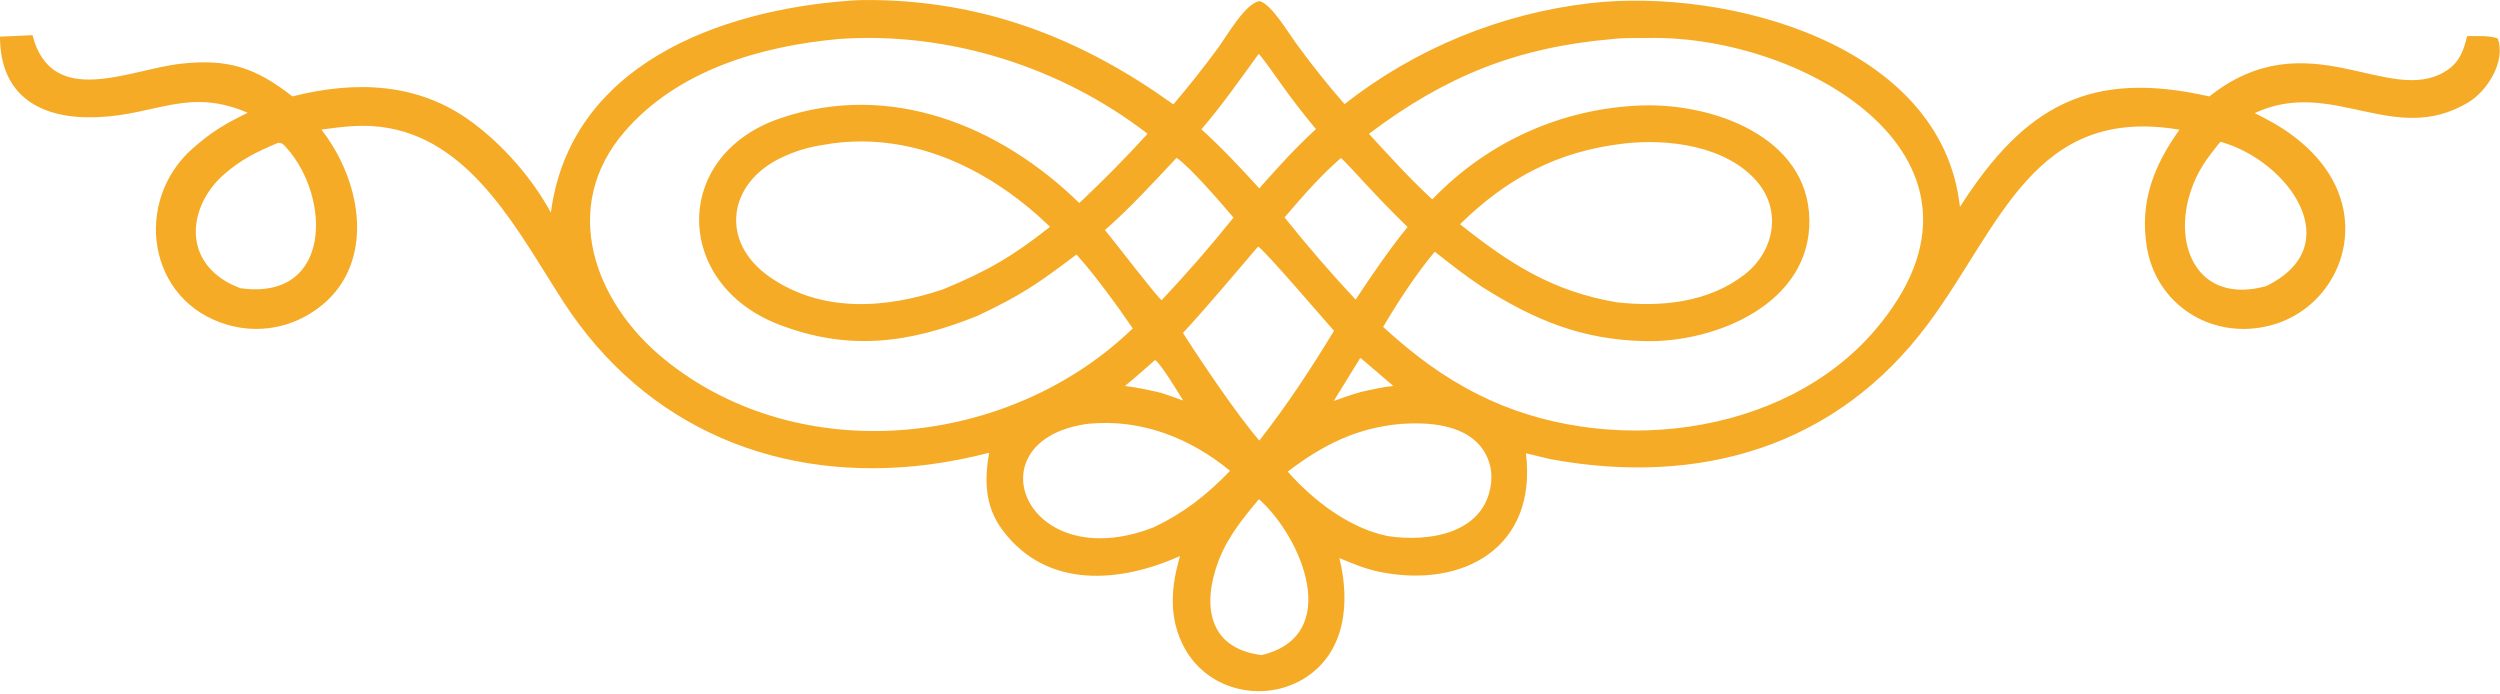
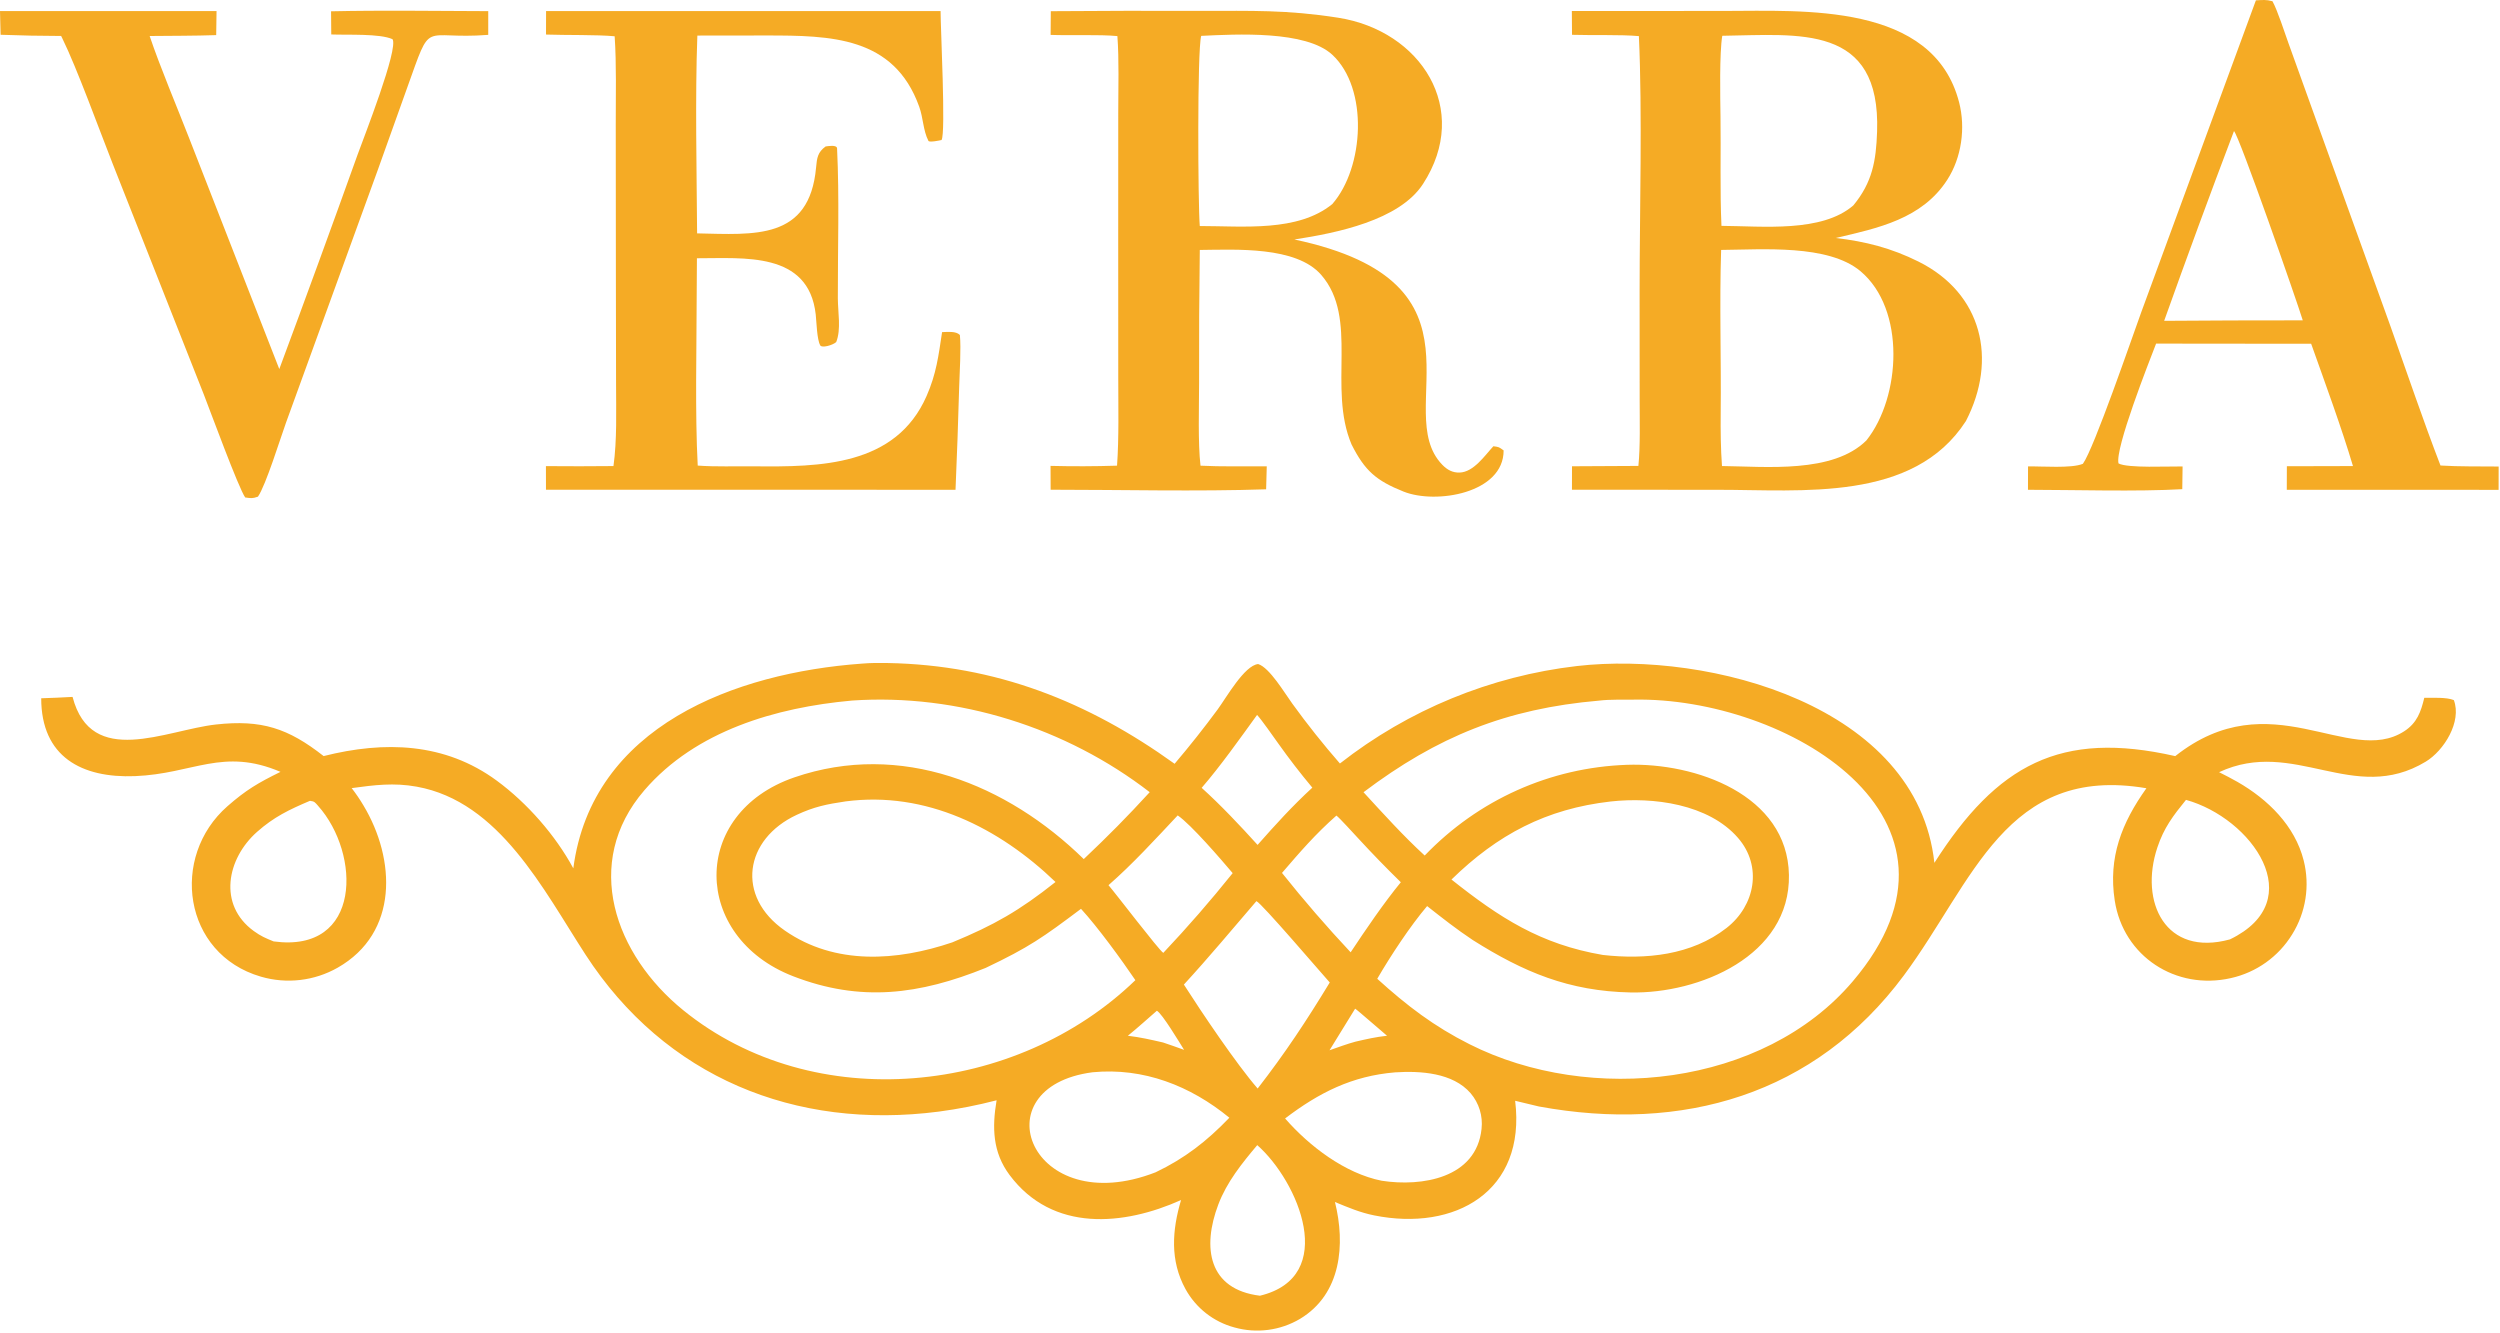
- <svg xmlns="http://www.w3.org/2000/svg" width="879" height="244" viewBox="0 0 879 244" fill="none">
-   <path d="M298.68 0.25C301.853 -0.025 304.911 -0.026 308.093 0.029C347.485 0.734 381.041 14.052 412.558 36.706C418.014 30.284 423.246 23.677 428.245 16.898C431.431 12.544 437.988 0.898 442.96 0.402C447.136 1.676 452.628 11.014 455.427 14.848C460.864 22.36 466.638 29.616 472.73 36.602C497.688 17.052 527.556 4.774 559.047 1.118C607.18 -4.386 682.897 15.479 689.112 72.766C711.896 37.081 734.949 24.387 776.788 33.914C811.506 6.434 839.967 37.864 860.107 24.883C864.807 21.852 866.197 17.817 867.437 12.697C870.577 12.729 875.477 12.415 878.197 13.524C881.167 21.367 874.617 31.913 867.957 35.935C841.687 51.806 820.096 27.026 792.745 39.761C794.998 40.876 797.227 42.051 799.426 43.288C810.459 49.608 820.372 59.245 823.547 71.927C825.857 81.099 824.337 90.809 819.331 98.831C814.347 106.938 806.277 112.68 796.982 114.732C777.089 119.232 757.899 106.882 754.764 86.475C752.345 70.757 757.305 58.228 766.294 45.608C715.16 36.914 703.336 79.593 678.012 113.729C645.645 157.343 597.34 171.04 545.147 161.445L536.514 159.37C540.579 192.434 514.544 207.009 485.19 201.089C480.041 200.049 475.785 198.221 470.924 196.225C474.751 211.62 473.287 229.67 458.219 238.75C451.024 243.02 442.39 244.14 434.339 241.88C426.748 239.85 420.315 234.809 416.525 227.919C410.801 217.499 411.662 206.439 414.906 195.501C394.204 204.789 368.192 207.429 352.481 186.378C346.294 178.094 346.089 169.068 347.762 159.191C340.843 160.992 333.822 162.37 326.736 163.313C274.413 170.091 227.084 150.809 198.133 106.178C182.739 82.445 166.809 50.471 136.673 45.033C128.298 43.522 121.292 44.44 113.009 45.56C114.573 47.581 116.01 49.694 117.31 51.892C129.049 71.442 130.195 98.267 107.884 110.941C99.402 115.754 89.331 116.93 79.969 114.193C51.591 105.94 46.785 70.543 67.819 52.13C74.572 46.215 78.952 43.656 87.097 39.645C66.146 30.7 55.352 40.355 34.161 41.2C14.734 41.972 0.017 34.178 0 12.863C3.734 12.777 7.665 12.539 11.414 12.361C18.221 38.446 45.362 24.424 63.625 22.402C80.167 20.578 89.857 23.732 102.8 33.897C124.933 28.325 146.913 28.942 165.825 42.847C176.888 50.984 187.17 62.699 193.686 74.761C200.49 22.93 252.667 3.587 298.68 0.25ZM442.641 175.51C437.063 182.141 431.572 188.932 428.47 197.112C422.514 212.81 424.841 228.019 443.615 230.329C472.332 223.419 457.637 188.742 442.641 175.51ZM432.489 165.542C418.317 153.902 401.213 147.215 382.708 148.99C341.235 154.397 360.123 203.119 405.641 185.404C416.289 180.322 424.278 174.084 432.489 165.542ZM520.312 156.633C513.84 149.138 502.035 148.433 492.802 149.027C477.163 150.325 465.156 156.388 452.775 165.805C461.562 175.883 474.567 185.821 487.946 188.479C502.556 190.732 522.4 187.571 524.286 169.594C524.806 164.91 523.368 160.221 520.312 156.633ZM442.336 86.701C433.727 96.731 424.85 107.385 415.933 117.071C422.515 127.358 435.079 146.028 442.788 154.912C452.805 141.999 460.46 130.408 469.032 116.313C465.732 112.645 444.181 87.395 442.336 86.701ZM403.496 47.041C373.126 23.578 333.706 11.039 295.08 13.691C295.039 13.697 294.998 13.703 294.957 13.709C267.475 16.206 238.271 24.663 219.603 46.282C196.695 72.82 208.876 106.269 233.711 126.414C281.4 165.099 355.04 157.33 398.276 115.467C393.246 108.04 384.565 96.124 378.486 89.499C364.572 99.951 359.589 103.485 343.772 111.01C319.672 120.739 298.323 123.574 273.704 114.04C236.822 99.755 236.047 54.733 274.179 41.642C312.825 28.372 351.566 44.09 379.488 71.394C388.564 62.791 395.067 56.227 403.496 47.041ZM579.761 13.354C575.438 13.432 571.195 13.219 567.044 13.714C533.306 16.628 508.207 26.774 481.321 47.054C488.503 54.867 495.777 62.938 503.59 70.102C523.11 49.767 549.281 38.059 577.183 37.08C602.092 36.211 635.658 47.961 636.173 77.174C636.693 106.668 603.426 120.452 578.53 119.943C556.04 119.484 539.545 112.509 521.127 100.888C515.09 96.877 510.16 92.972 504.472 88.501C498.294 95.787 491.203 106.563 486.317 114.964C497.192 124.834 507.019 132.294 519.902 138.784C563.829 160.913 626.823 154.226 659.41 115.896C710.078 56.3 634.813 12.348 579.761 13.354ZM468.946 140.982C471.959 139.941 475.37 138.655 478.419 137.847C482.625 136.879 485.589 136.188 489.881 135.698C488.117 134.266 478.945 126.201 478.271 125.846L468.946 140.982ZM406.106 126.592C402.715 129.531 398.998 132.912 395.54 135.704C400.209 136.274 403.734 137.094 408.336 138.148C410.843 139.023 413.542 139.903 416.009 140.834C414.355 138.195 408.1 127.725 406.106 126.592ZM369.208 79.733C348.677 59.98 322.002 46.557 292.795 50.398C285.9 51.413 281.349 52.344 275.06 55.266C255.944 64.138 252.722 84.944 270.683 97.416C288.991 110.129 311.556 108.524 331.638 101.709C346.874 95.421 356.06 90.166 369.208 79.733ZM617.644 63.691C606.905 51.316 586.698 48.719 571.299 50.428C547.817 53.097 530.11 62.453 513.339 78.838C530.869 92.757 545.736 102.413 568.428 106.289C583.992 108.046 600.726 106.417 613.475 96.462C623.884 88.325 626.59 74.002 617.644 63.691ZM413.684 55.492C405.731 63.965 397.209 73.285 388.491 80.891C391.186 84.001 406.837 104.557 408.437 105.536C417.244 96.204 425.671 86.517 433.696 76.507C429.436 71.486 418.597 58.859 413.684 55.492ZM471.457 55.553C463.797 62.313 458.261 68.742 451.648 76.433C459.59 86.394 467.924 96.032 476.637 105.328C482.135 97.031 488.632 87.478 494.902 79.825C489.581 74.626 484.395 69.287 479.355 63.807C477.88 62.233 472.756 56.565 471.457 55.553ZM780.701 49.84C775.968 55.675 772.667 59.992 770.279 67.168C763.642 87.056 773.262 107.084 796.713 100.618C826.077 86.444 804.618 56.471 780.701 49.84ZM97.811 50.19C90.188 53.428 84.705 56.062 78.586 61.474C67.564 71.222 64.262 88.029 77.347 97.564C79.948 99.456 81.674 100.179 84.586 101.36C116.849 105.751 116.344 69.403 100.773 52.002C99.614 50.703 99.519 50.392 97.811 50.19ZM442.574 18.919C436.592 27.191 429.098 37.76 422.405 45.462C429.279 51.641 436.518 59.337 442.758 66.233C449.444 58.688 455.231 52.266 462.688 45.389C458.114 39.91 454.373 35.041 450.216 29.212C448.709 27.105 444.172 20.602 442.574 18.919Z" fill="#F5AB25" />
+ <svg xmlns="http://www.w3.org/2000/svg" width="910" height="485" viewBox="0 0 910 485" fill="none">
+   <path d="M313.68 241.562C316.853 241.287 319.911 241.286 323.093 241.341C362.485 242.046 396.041 255.364 427.558 278.019C433.014 271.596 438.246 264.989 443.245 258.211C446.431 253.857 452.988 242.211 457.96 241.715C462.136 242.989 467.628 252.327 470.427 256.16C475.864 263.673 481.638 270.928 487.73 277.915C512.688 258.364 542.556 246.087 574.047 242.431C622.18 236.927 697.897 256.791 704.112 314.078C726.896 278.393 749.949 265.7 791.788 275.227C826.506 247.747 854.967 279.176 875.107 266.195C879.807 263.164 881.197 259.129 882.437 254.01C885.577 254.041 890.477 253.728 893.197 254.836C896.167 262.68 889.617 273.225 882.957 277.248C856.687 293.118 835.096 268.338 807.745 281.074C809.998 282.188 812.227 283.364 814.426 284.601C825.459 290.92 835.372 300.558 838.547 313.239C840.857 322.411 839.337 332.122 834.331 340.143C829.347 348.25 821.277 353.993 811.982 356.045C792.089 360.545 772.899 348.195 769.764 327.787C767.345 312.069 772.305 299.541 781.294 286.921C730.16 278.227 718.336 320.905 693.012 355.041C660.645 398.655 612.34 412.352 560.147 402.757L551.514 400.682C555.579 433.746 529.544 448.322 500.19 442.402C495.041 441.362 490.785 439.533 485.924 437.537C489.751 452.932 488.287 470.982 473.219 480.062C466.024 484.332 457.39 485.452 449.339 483.192C441.748 481.162 435.315 476.122 431.525 469.232C425.801 458.812 426.662 447.752 429.906 436.814C409.204 446.102 383.192 448.742 367.481 427.691C361.294 419.407 361.089 410.381 362.762 400.504C355.843 402.305 348.822 403.682 341.736 404.625C289.413 411.403 242.084 392.122 213.133 347.491C197.739 323.758 181.809 291.784 151.673 286.346C143.298 284.834 136.292 285.752 128.009 286.873C129.573 288.893 131.01 291.006 132.31 293.204C144.049 312.755 145.195 339.58 122.884 352.254C114.402 357.067 104.331 358.242 94.969 355.505C66.591 347.252 61.785 311.855 82.819 293.443C89.572 287.528 93.952 284.968 102.097 280.958C81.146 272.012 70.352 281.668 49.161 282.513C29.734 283.285 15.017 275.49 15 254.175C18.734 254.09 22.665 253.851 26.414 253.673C33.221 279.758 60.362 265.736 78.625 263.715C95.167 261.891 104.857 265.044 117.8 275.209C139.933 269.637 161.913 270.255 180.825 284.16C191.888 292.297 202.17 304.011 208.686 316.074C215.49 264.242 267.667 244.899 313.68 241.562ZM457.641 416.822C452.063 423.453 446.572 430.244 443.47 438.424C437.514 454.122 439.841 469.332 458.615 471.642C487.332 464.732 472.637 430.054 457.641 416.822ZM447.489 406.854C433.317 395.214 416.213 388.528 397.708 390.303C356.235 395.71 375.123 444.432 420.641 426.717C431.289 421.635 439.278 415.396 447.489 406.854ZM535.312 397.945C528.84 390.45 517.035 389.746 507.802 390.34C492.163 391.638 480.156 397.7 467.775 407.117C476.562 417.195 489.567 427.133 502.946 429.791C517.556 432.044 537.4 428.884 539.286 410.907C539.806 406.223 538.368 401.533 535.312 397.945ZM457.336 328.013C448.727 338.043 439.85 348.697 430.933 358.383C437.515 368.67 450.079 387.34 457.788 396.224C467.805 383.311 475.46 371.72 484.032 357.625C480.732 353.957 459.181 328.708 457.336 328.013ZM418.496 288.354C388.126 264.891 348.706 252.351 310.08 255.003C310.039 255.009 309.998 255.015 309.957 255.021C282.475 257.519 253.271 265.975 234.603 287.595C211.695 314.133 223.876 347.582 248.711 367.727C296.4 406.412 370.04 398.643 413.276 356.78C408.246 349.353 399.565 337.437 393.486 330.812C379.572 341.264 374.589 344.797 358.772 352.322C334.672 362.051 313.323 364.887 288.704 355.353C251.822 341.068 251.047 296.045 289.179 282.954C327.825 269.685 366.566 285.403 394.488 312.706C403.564 304.103 410.067 297.539 418.496 288.354ZM594.761 254.666C590.438 254.745 586.195 254.531 582.044 255.027C548.306 257.941 523.207 268.087 496.321 288.367C503.503 296.18 510.777 304.25 518.59 311.414C538.11 291.079 564.281 279.372 592.183 278.392C617.092 277.523 650.658 289.273 651.173 318.486C651.693 347.981 618.426 361.764 593.53 361.255C571.04 360.796 554.545 353.822 536.127 342.201C530.09 338.19 525.16 334.284 519.472 329.814C513.294 337.1 506.203 347.876 501.317 356.277C512.192 366.147 522.019 373.606 534.902 380.096C578.829 402.225 641.823 395.539 674.41 357.209C725.078 297.613 649.813 253.661 594.761 254.666ZM483.946 382.295C486.959 381.254 490.37 379.967 493.419 379.159C497.625 378.191 500.589 377.5 504.881 377.01C503.117 375.578 493.945 367.513 493.271 367.158L483.946 382.295ZM421.106 367.905C417.715 370.844 413.998 374.224 410.54 377.016C415.209 377.586 418.734 378.406 423.336 379.46C425.843 380.335 428.542 381.216 431.009 382.147C429.355 379.508 423.1 369.038 421.106 367.905ZM384.208 321.045C363.677 301.293 337.002 287.87 307.795 291.71C300.9 292.726 296.349 293.657 290.06 296.578C270.944 305.45 267.722 326.256 285.683 338.729C303.991 351.441 326.556 349.836 346.638 343.021C361.874 336.733 371.06 331.479 384.208 321.045ZM632.644 305.003C621.905 292.629 601.698 290.032 586.299 291.741C562.817 294.41 545.11 303.766 528.339 320.151C545.869 334.069 560.736 343.725 583.428 347.601C598.992 349.358 615.726 347.73 628.475 337.774C638.884 329.637 641.59 315.315 632.644 305.003ZM428.684 296.804C420.731 305.278 412.209 314.598 403.491 322.203C406.186 325.314 421.837 345.869 423.437 346.848C432.244 337.517 440.671 327.83 448.696 317.819C444.436 312.798 433.597 300.172 428.684 296.804ZM486.457 296.866C478.797 303.626 473.261 310.054 466.648 317.745C474.59 327.707 482.924 337.345 491.637 346.64C497.135 338.343 503.632 328.791 509.902 321.137C504.581 315.939 499.395 310.6 494.355 305.12C492.88 303.546 487.756 297.877 486.457 296.866ZM795.701 291.153C790.968 296.988 787.667 301.305 785.279 308.481C778.642 328.369 788.262 348.397 811.713 341.931C841.077 327.756 819.618 297.784 795.701 291.153ZM112.811 291.502C105.188 294.741 99.705 297.374 93.586 302.787C82.564 312.535 79.262 329.342 92.347 338.876C94.948 340.768 96.674 341.491 99.586 342.672C131.849 347.063 131.344 310.716 115.773 293.314C114.614 292.016 114.519 291.704 112.811 291.502ZM457.574 260.231C451.592 268.503 444.098 279.072 437.405 286.775C444.279 292.953 451.518 300.65 457.758 307.545C464.444 300.001 470.231 293.578 477.688 286.702C473.114 281.222 469.373 276.353 465.216 270.524C463.709 268.418 459.172 261.915 457.574 260.231Z" fill="#F5AB25" />
+   <path d="M627.508 3.985C656.176 3.99 703.739 0.762 713.126 37.292C715.501 46.536 714.038 57.335 708.809 65.441C699.619 79.696 683.637 83.033 668.195 86.627C679.069 87.894 688.437 90.301 698.277 95.193C721.587 106.778 727.166 130.891 715.588 153.271C696.514 182.82 656.034 178.265 624.997 178.283L572.191 178.259L572.21 169.723L596.372 169.595C597.1 162.614 596.837 152.915 596.837 145.665L596.818 105.841C596.818 77.338 597.847 41.01 596.555 13.146C589.991 12.55 579.392 12.906 572.216 12.669L572.148 4.009L627.508 3.985ZM677.202 98.702C665.458 88.862 641.425 90.852 626.491 90.975C625.848 110.691 626.54 130.682 626.332 150.429C626.271 156.613 626.344 163.477 626.803 169.637C642.803 169.814 667.148 172.423 679.37 160.317C691.94 144.538 693.74 112.559 677.202 98.702ZM683.258 47.969C684.641 8.527 654.791 12.646 626.907 13.025C625.848 19.384 626.166 35.37 626.264 42.582C626.442 55.309 626.025 69.617 626.613 82.212C641.706 82.31 663.076 84.716 674.593 74.791C681.574 66.366 682.89 58.486 683.258 47.969Z" fill="#F5AB25" />
+   <path d="M382.493 4.076C400.8 3.932 419.109 3.895 437.417 3.963C455.465 3.983 468.25 3.499 487.091 6.449C517.155 11.157 535.671 39.685 517.975 66.96C509.348 80.259 486.441 84.815 471.158 87.172C545.853 103.025 505.821 149.456 524.998 169.178C526.761 170.997 528.733 172.105 531.304 172.013C536.429 171.842 540.44 165.829 543.594 162.431C545.718 162.719 545.566 162.694 547.323 163.955C547.347 179.551 522.708 183.653 510.928 178.951C500.874 174.94 496.765 171.309 491.965 161.782C483.209 141.08 494.72 115.938 480.919 100.055C471.783 89.554 449.752 90.858 436.725 90.981C436.507 107.078 436.422 123.182 436.472 139.28C436.461 148.017 436.02 161.237 436.983 169.509C444.308 169.895 453.628 169.704 461.098 169.753L460.872 178.106C436.345 178.951 407.187 178.252 382.432 178.258L382.398 169.582C390.466 169.791 398.538 169.759 406.604 169.502C407.331 159.363 407.046 147.625 407.044 137.351L407.027 86.547L407.041 40.912C407.051 32.153 407.37 21.675 406.729 13.137C400.087 12.5 389.727 12.972 382.428 12.703L382.493 4.076ZM484.941 19.916C475.334 11.025 449.967 12.442 437.236 13.057C435.757 18.467 436.069 74.54 436.719 82.274C452.63 82.286 472.376 84.508 484.947 74.295C496.581 60.996 498.21 32.191 484.941 19.916Z" fill="#F5AB25" />
+   <path d="M198.771 4.031L342.373 4.038C342.345 9.809 344.321 48.617 342.723 50.969C342.072 51.121 338.291 51.922 337.945 51.276C335.979 47.413 336.095 43.014 334.578 38.795C325.378 13.214 302.323 12.931 278.997 12.917L253.837 12.947C253.003 35.315 253.601 62.392 253.745 84.949C274.567 85.378 294.646 87.503 297.055 60.959C297.375 57.438 297.64 55.419 300.519 53.314C301.378 53.191 304.627 52.611 304.693 54.014C305.555 72.048 304.93 90.448 304.973 108.56C304.986 113.66 306.232 119.894 304.378 124.516C303.076 125.68 299.175 126.751 298.585 125.735C297.34 123.598 297.223 117.15 296.926 114.487C294.357 91.421 270.673 94.048 253.679 94.005L253.598 106.931C253.578 126.366 252.958 150.405 253.971 169.472C260.633 169.962 267.766 169.668 274.455 169.741C298.432 169.986 326.054 169.735 337.275 144.153C340.836 136.034 341.612 129.55 342.917 120.892C344.926 120.843 347.985 120.457 349.398 121.933C349.876 126.819 349.295 135.703 349.139 140.871C348.79 153.344 348.348 165.81 347.811 178.277L198.734 178.265L198.719 169.668C206.913 169.741 215.107 169.735 223.3 169.649C224.628 160.189 224.254 149.431 224.245 139.763L224.178 98.438L224.133 45.376C224.123 35.14 224.425 23.248 223.735 13.204C217.263 12.591 205.923 12.842 198.748 12.577L198.771 4.031Z" fill="#F5AB25" />
+   <path d="M821.148 0.12C823.646 0.014 824.81 -0.2 827.178 0.452C828.978 3.682 831.648 11.945 832.998 15.716L843.158 43.931L870.208 118.962C876.168 135.684 881.978 152.932 888.338 169.446C894.738 169.862 902.938 169.753 909.508 169.814L909.488 178.301L832.388 178.276L832.418 169.71L856.478 169.648C852.378 155.798 846.138 138.862 841.258 125.122L826.285 125.116L784.82 125.073C782.156 131.962 769.787 163.33 771.14 168.687C774.416 170.487 789.62 169.709 794.464 169.789L794.347 178.061C777.999 178.998 754.823 178.3 738.18 178.282L738.205 169.771C743.25 169.679 754.07 170.567 758.178 168.822C762.22 163.238 776.155 122.594 779.394 113.709L821.148 0.12ZM813.17 47.709C804.469 70.644 795.994 93.674 787.753 116.782L812.685 116.641L838.208 116.604C836.048 109.55 815.043 49.376 813.17 47.709Z" fill="#F5AB25" />
+   <path d="M120.507 4.115C139.288 3.696 158.88 4.006 177.722 4.057L177.717 12.69C153.072 14.603 157.463 6.209 148.134 32.155L137.409 62.158L104.108 153.845C102.136 159.3 96.751 176.69 93.895 180.786C91.802 181.521 91.407 181.35 89.256 181.08C86.843 177.7 76.356 149.142 74.203 143.626L40.996 59.556C36.175 47.331 28.064 24.903 22.636 13.862L22.254 13.093C14.909 13.077 7.565 12.93 0.225 12.654L0 4.03L78.823 4.021L78.697 12.782C70.807 13.056 62.391 13.021 54.474 13.105C58.244 24.339 64.587 39.299 68.966 50.589L101.663 134.343C111.319 108.381 120.82 82.364 130.166 56.286C132.379 50.148 145.151 17.677 142.877 14.264C138.227 12.156 126.526 12.789 120.58 12.542L120.507 4.115Z" fill="#F5AB25" />
</svg>
